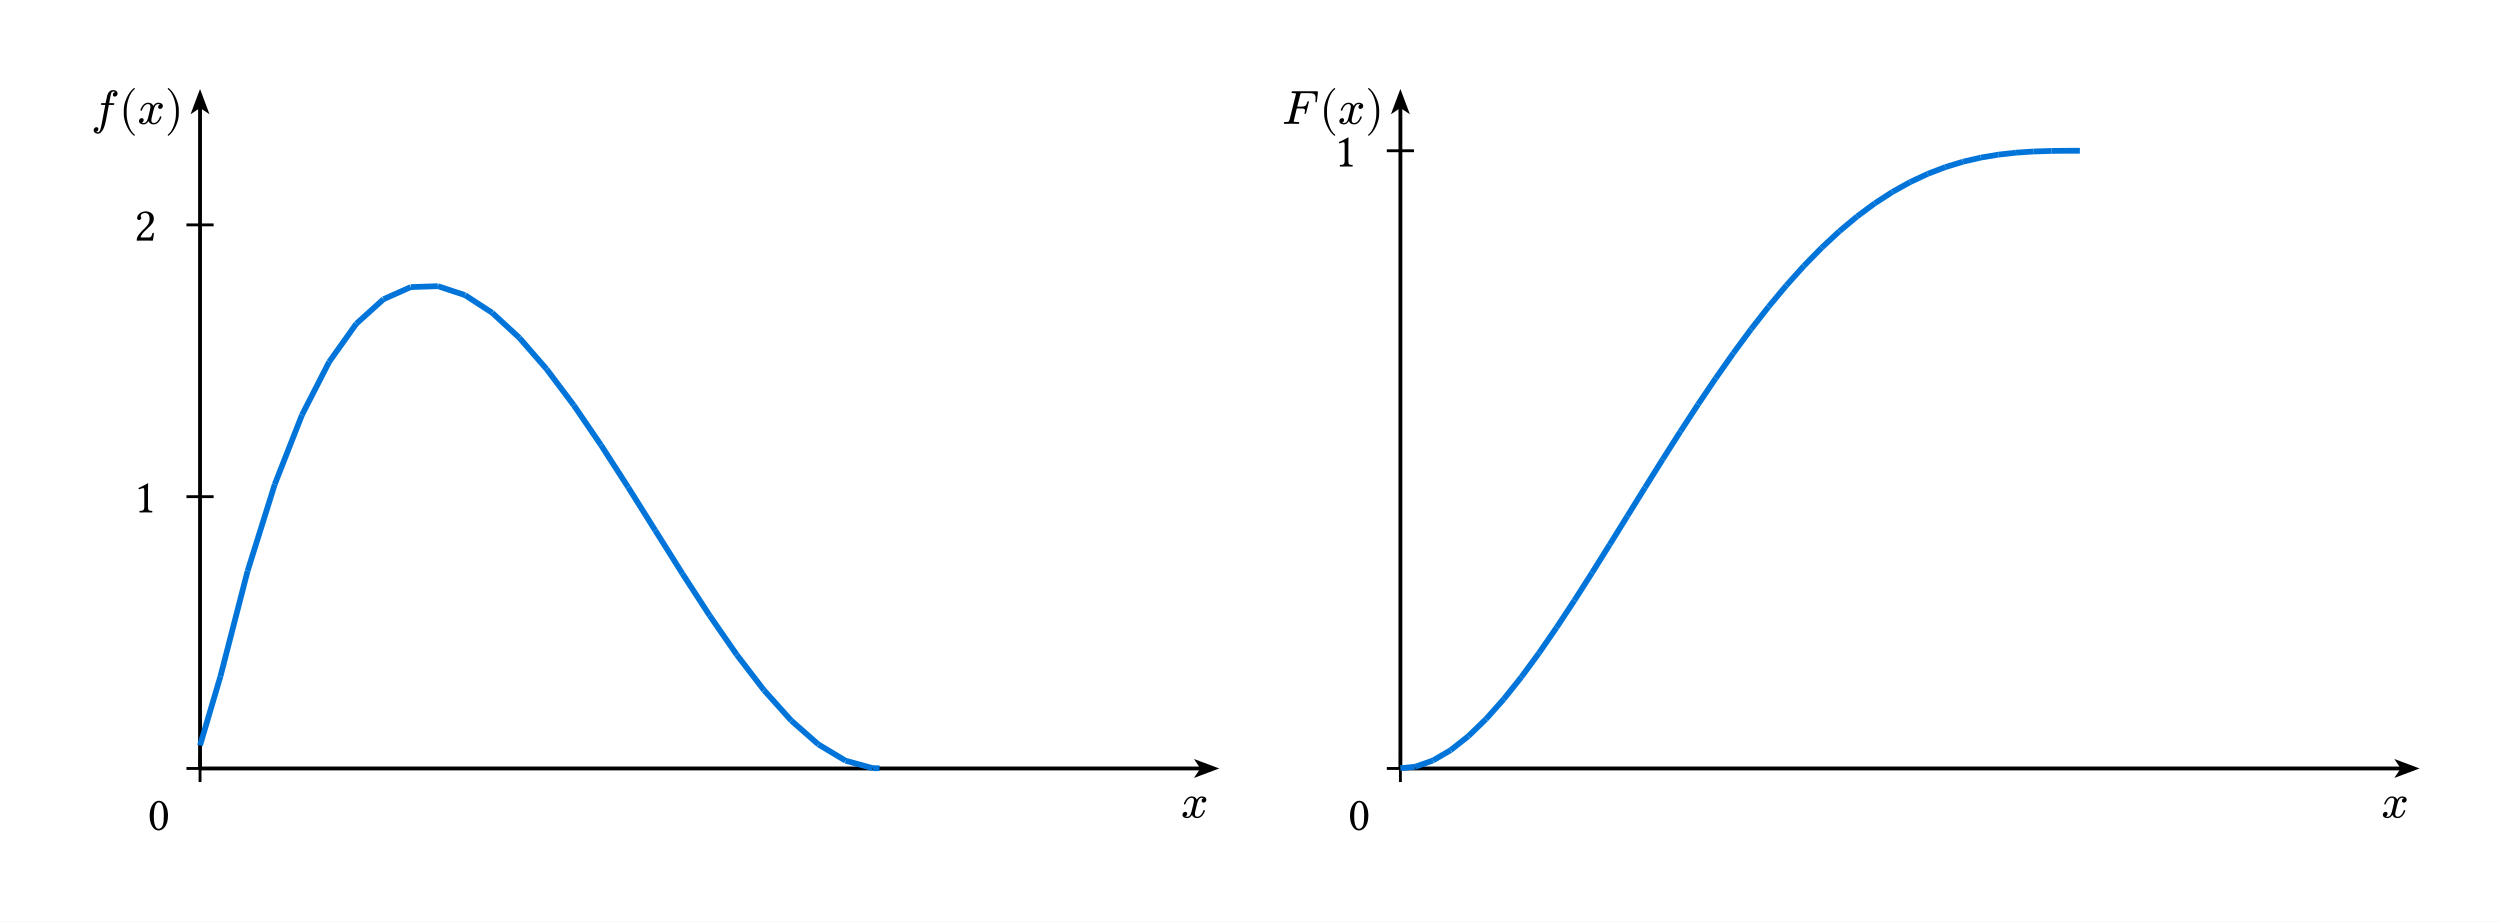
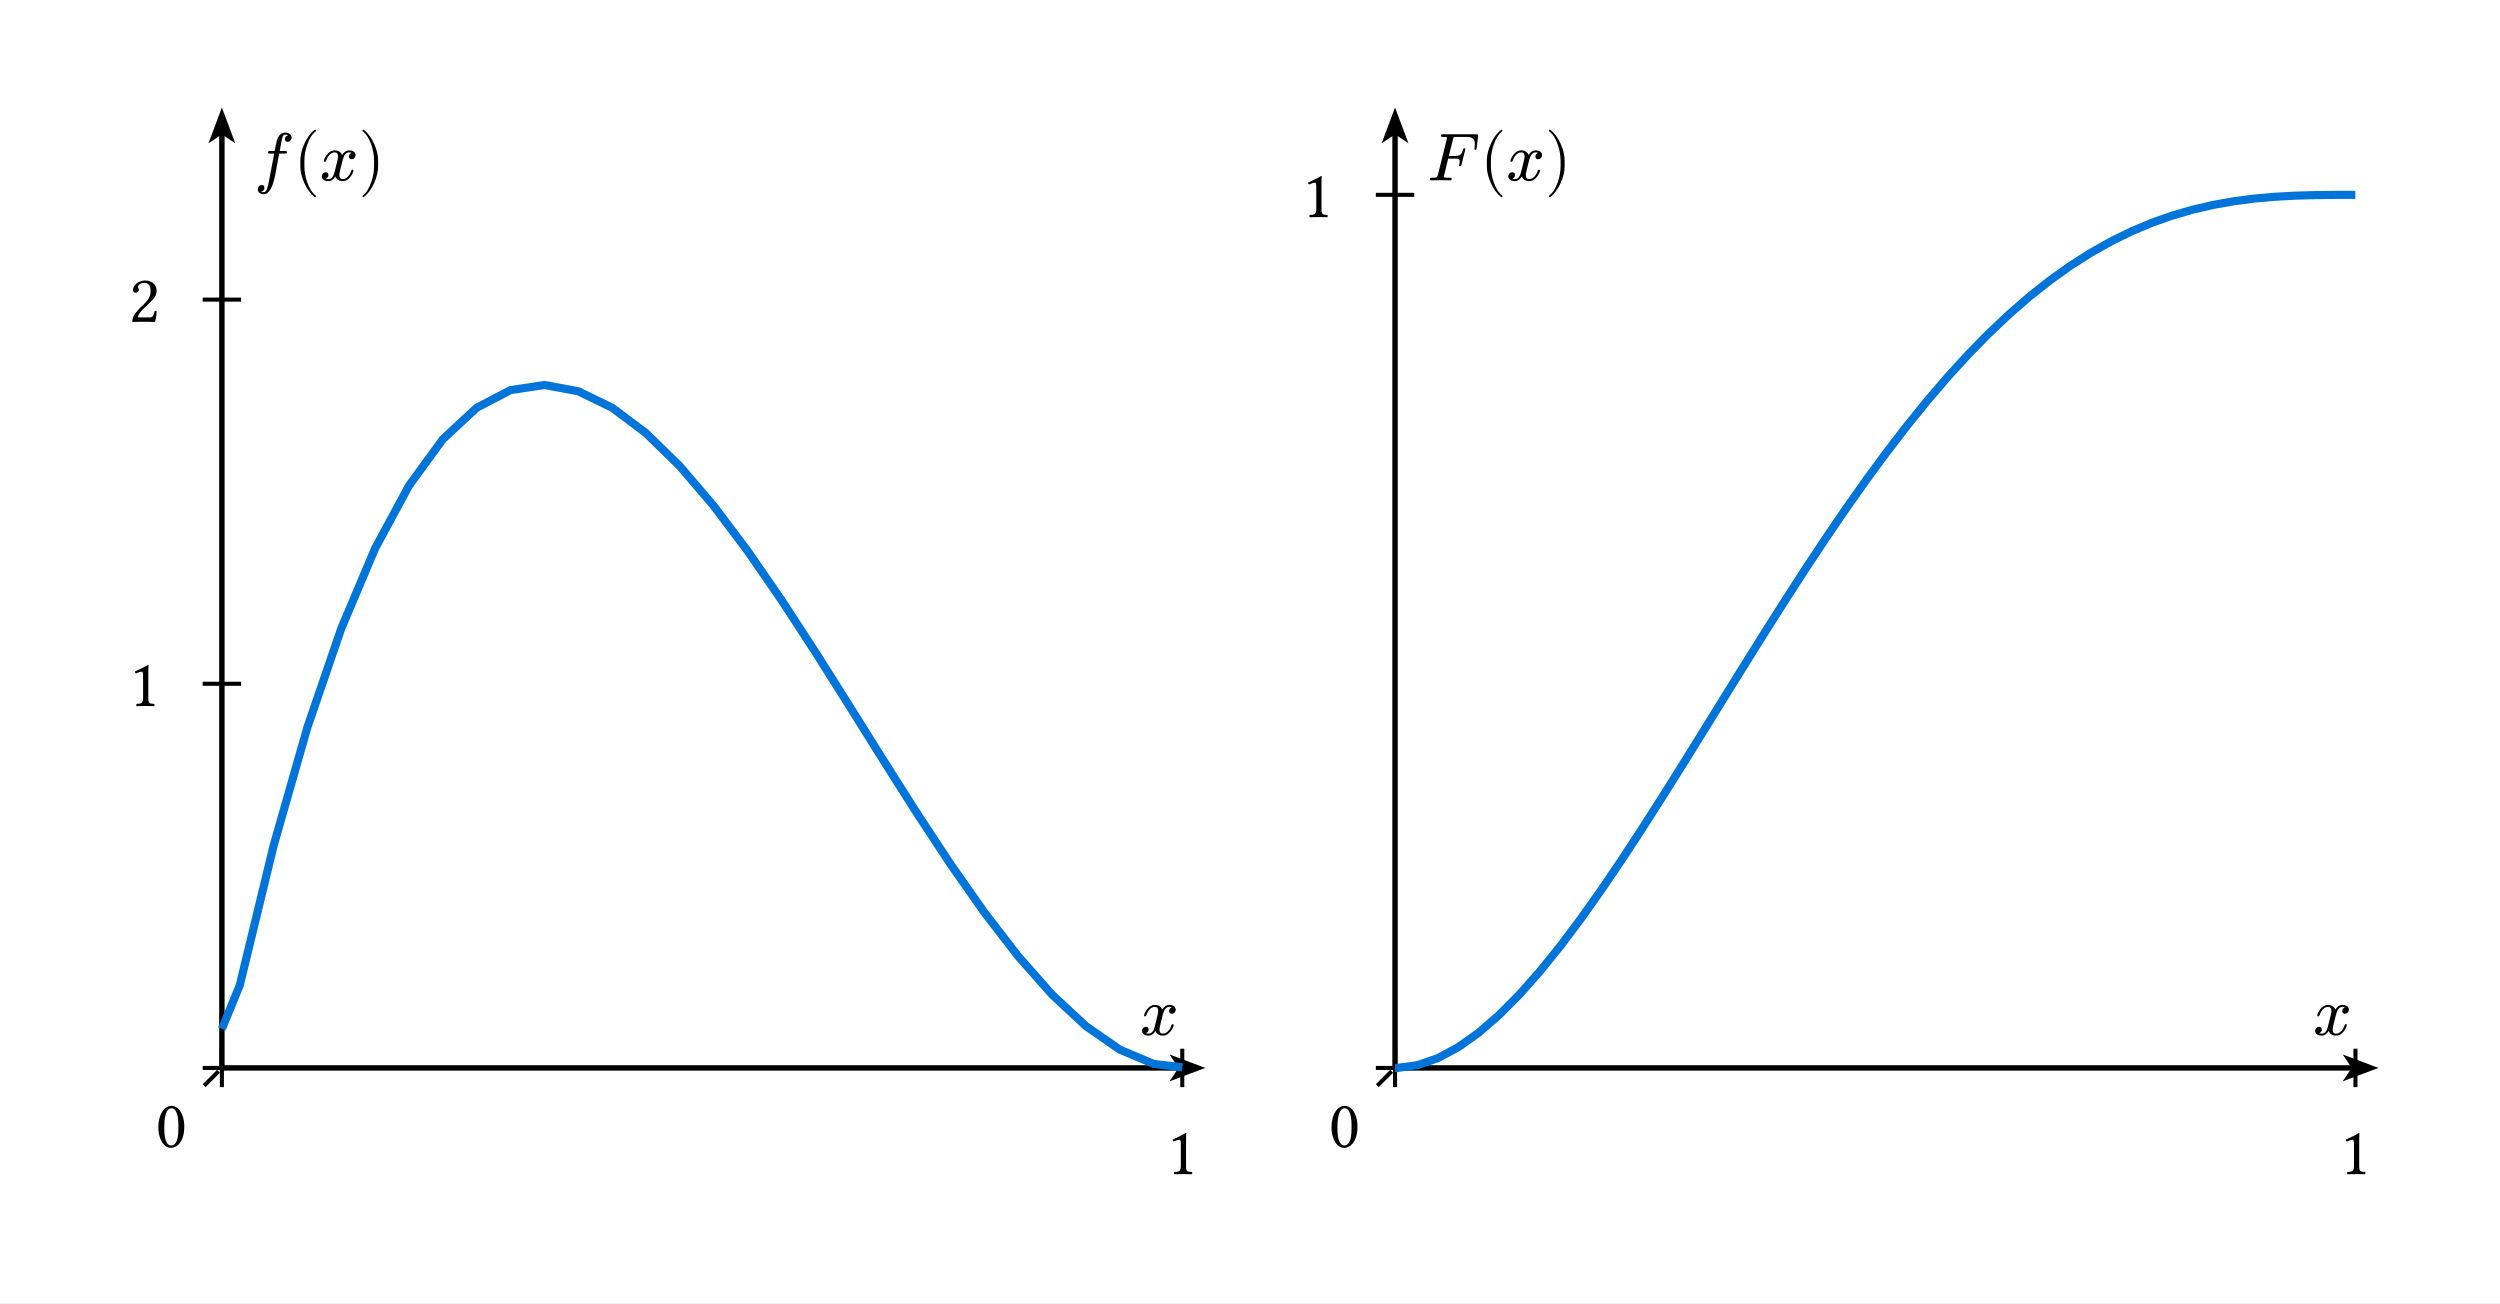
- <svg xmlns="http://www.w3.org/2000/svg" xmlns:xlink="http://www.w3.org/1999/xlink" viewBox="0 0 521.471 192.233" width="521.471pt" height="192.233pt">
-   <path fill="#ffffff" fill-rule="nonzero" d="M 0 0v 192.233h 521.471v -192.233Z " />
+ <svg xmlns="http://www.w3.org/2000/svg" xmlns:xlink="http://www.w3.org/1999/xlink" viewBox="0 0 368.942 192.295" width="368.942pt" height="192.295pt">
+   <path fill="#ffffff" fill-rule="nonzero" d="M 0 0v 192.295h 368.942v -192.295Z " />
  <g transform="translate(17.00787 17.00787)">
-     <path fill="none" stroke="#000000" stroke-width="0.8" stroke-linecap="butt" stroke-linejoin="miter" stroke-miterlimit="4" transform="translate(24.71732 143.2849)" d="M 0 0h 209.121" />
-     <path fill="#000000" fill-rule="nonzero" stroke="#000000" stroke-width="0.8" stroke-linecap="butt" stroke-linejoin="miter" stroke-miterlimit="4" stroke-dashoffset="0" stroke-dasharray="" transform="translate(233.0584 142.1156)" d="M 0 0m 3.118 1.169l -3.118 -1.169l 0.78 1.169l -0.78 1.169l 3.118 -1.169Z " />
-     <path fill="none" stroke="#000000" stroke-width="0.8" stroke-linecap="butt" stroke-linejoin="miter" stroke-miterlimit="4" transform="translate(24.71732 5.030421)" d="M 0 0m 0 138.255v -138.255" />
-     <path fill="#000000" fill-rule="nonzero" stroke="#000000" stroke-width="0.8" stroke-linecap="butt" stroke-linejoin="miter" stroke-miterlimit="4" stroke-dashoffset="0" stroke-dasharray="" transform="translate(23.54803 2.691838)" d="M 0 0m 1.169 0l -1.169 3.118l 1.169 -0.78l 1.169 0.78l -1.169 -3.118Z " />
-     <path fill="none" stroke="#000000" stroke-width="0.6" stroke-linecap="butt" stroke-linejoin="miter" stroke-miterlimit="4" transform="translate(24.71732 140.4503)" d="M 0 0m 0 5.669v -5.669" />
-     <path fill="none" stroke="#000000" stroke-width="0.6" stroke-linecap="butt" stroke-linejoin="miter" stroke-miterlimit="4" transform="translate(21.88268 143.2849)" d="M 0 0h 5.669" />
-     <path fill="none" stroke="#000000" stroke-width="0.6" stroke-linecap="butt" stroke-linejoin="miter" stroke-miterlimit="4" transform="translate(21.88268 86.59201)" d="M 0 0h 5.669" />
-     <path fill="none" transform="translate(8.980709 81.29201)" d="M 0 0h 8.65v 10.6h -8.65v -10.6Z " />
-     <g transform="translate(8.980709 81.29201)">
+     <path fill="none" stroke="#000000" stroke-width="0.8" stroke-linecap="butt" stroke-linejoin="miter" stroke-miterlimit="4" transform="translate(15.73661 140.5931)" d="M 0 0h 141.656" />
+     <path fill="#000000" fill-rule="nonzero" stroke="#000000" stroke-width="0.8" stroke-linecap="butt" stroke-linejoin="miter" stroke-miterlimit="4" stroke-dashoffset="0" stroke-dasharray="" transform="translate(156.6132 139.4238)" d="M 0 0m 3.118 1.169l -3.118 -1.169l 0.78 1.169l -0.78 1.169l 3.118 -1.169Z " />
+     <path fill="none" stroke="#000000" stroke-width="0.8" stroke-linecap="butt" stroke-linejoin="miter" stroke-miterlimit="4" transform="translate(15.73661 2.338583)" d="M 0 0m 0 138.255v -138.255" />
+     <path fill="#000000" fill-rule="nonzero" stroke="#000000" stroke-width="0.8" stroke-linecap="butt" stroke-linejoin="miter" stroke-miterlimit="4" stroke-dashoffset="0" stroke-dasharray="" transform="translate(14.56732)" d="M 0 0m 1.169 0l -1.169 3.118l 1.169 -0.78l 1.169 0.78l -1.169 -3.118Z " />
+     <path fill="none" stroke="#000000" stroke-width="0.6" stroke-linecap="butt" stroke-linejoin="miter" stroke-miterlimit="4" transform="translate(15.73661 137.7584)" d="M 0 0m 0 5.669v -5.669" />
+     <path fill="none" stroke="#000000" stroke-width="0.6" stroke-linecap="butt" stroke-linejoin="miter" stroke-miterlimit="4" transform="translate(157.4689 137.7584)" d="M 0 0m 0 5.669v -5.669" />
+     <path fill="none" transform="translate(153.1439 147.6797)" d="M 0 0h 8.65v 10.6h -8.65v -10.6Z " />
+     <g transform="translate(153.1439 147.6797)">
      <g transform="matrix(1 0 0 -1 2 8.58)">
        <use xlink:href="#g90E80DFA2ED72D656149A2EAA0923C99" x="0" y="0" fill="#000000" fill-rule="nonzero" />
      </g>
    </g>
-     <path fill="none" stroke="#000000" stroke-width="0.6" stroke-linecap="butt" stroke-linejoin="miter" stroke-miterlimit="4" transform="translate(21.88268 29.89909)" d="M 0 0h 5.669" />
-     <path fill="none" transform="translate(8.980709 24.59909)" d="M 0 0h 8.65v 10.6h -8.65v -10.6Z " />
-     <g transform="translate(8.980709 24.59909)">
+     <path fill="none" stroke="#000000" stroke-width="0.6" stroke-linecap="butt" stroke-linejoin="miter" stroke-miterlimit="4" transform="translate(12.90197 140.5931)" d="M 0 0h 5.669" />
+     <path fill="none" stroke="#000000" stroke-width="0.6" stroke-linecap="butt" stroke-linejoin="miter" stroke-miterlimit="4" transform="translate(12.90197 83.90017)" d="M 0 0h 5.669" />
+     <path fill="none" transform="translate(0 78.60017)" d="M 0 0h 8.65v 10.6h -8.65v -10.6Z " />
+     <g transform="translate(-3.1e-8 78.60017)">
+       <g transform="matrix(1 0 0 -1 2 8.58)">
+         <use xlink:href="#g90E80DFA2ED72D656149A2EAA0923C99" x="0" y="0" fill="#000000" fill-rule="nonzero" />
+       </g>
+     </g>
+     <path fill="none" stroke="#000000" stroke-width="0.6" stroke-linecap="butt" stroke-linejoin="miter" stroke-miterlimit="4" transform="translate(12.90197 27.20726)" d="M 0 0h 5.669" />
+     <path fill="none" transform="translate(0 21.90726)" d="M 0 0h 8.65v 10.6h -8.65v -10.6Z " />
+     <g transform="translate(-3.1e-8 21.90726)">
      <g transform="matrix(1 0 0 -1 2 8.58)">
        <use xlink:href="#gD51D1BA75A4578B9DA0C9BBB90D056B7" x="0" y="0" fill="#000000" fill-rule="nonzero" />
      </g>
    </g>
-     <path fill="none" transform="translate(11.81535 147.5369)" d="M 0 0h 8.65v 10.68h -8.65v -10.68Z " />
-     <g transform="translate(11.81535 147.5369)">
+     <path fill="none" stroke="#000000" stroke-width="0.6" stroke-linecap="butt" stroke-linejoin="miter" stroke-miterlimit="4" transform="translate(13.1196 141.0942)" d="M 0 0m 2.116 0l -2.116 2.116" />
+     <path fill="none" transform="translate(3.968504 143.7112)" d="M 0 0h 8.65v 10.68h -8.65v -10.68Z " />
+     <g transform="translate(3.968504 143.7112)">
      <g transform="matrix(1 0 0 -1 2 8.58)">
        <use xlink:href="#g6DFAD7171EBFBAC7EAFD0C61FA59A787" x="0" y="0" fill="#000000" fill-rule="nonzero" />
      </g>
    </g>
-     <path fill="none" transform="translate(227.3534 144.7022)" d="M 0 0h 9.72v 10.94h -9.72v -10.94Z " />
-     <g transform="translate(227.3534 144.7022)">
-       <g transform="matrix(1 0 0 -1 2 8.83)">
-         <use xlink:href="#g8F3B43BF00419FE170D741E9CC615A47" x="0" y="0" fill="#000000" fill-rule="nonzero" />
+     <path fill="none" transform="translate(148.7331 126.3854)" d="M 0 0h 10.72v 11.94h -10.72v -11.94Z " />
+     <g transform="translate(148.7331 126.3854)">
+       <g transform="translate(2 2)">
+         <path fill="#ffffff" fill-rule="nonzero" d="M 0 0v 7.83h 6.72v -7.83Z " />
+         <g transform="matrix(1 0 0 -1 0.5 7.33)">
+           <use xlink:href="#g72386A3139BE6DCCE464156E33BF6BAC" x="0" y="0" fill="#000000" fill-rule="nonzero" />
+         </g>
      </g>
    </g>
-     <path fill="none" d="M 0 0h 23.3v 13.31h -23.3v -13.31Z " />
-     <g transform="translate(-1.1e-7 -1.1e-7)">
-       <g transform="matrix(1 0 0 -1 2 8.83)">
-         <use xlink:href="#g6517459F2F5EC831542E8F502CD2457A" x="0" y="0" fill="#000000" fill-rule="nonzero" />
-       </g>
-       <g transform="matrix(1 0 0 -1 7.8 8.83)">
-         <use xlink:href="#gA5379C297008FE083E855C8E8B850A03" x="0" y="0" fill="#000000" fill-rule="nonzero" />
-       </g>
-       <g transform="matrix(1 0 0 -1 11.69 8.83)">
-         <use xlink:href="#g8F3B43BF00419FE170D741E9CC615A47" x="0" y="0" fill="#000000" fill-rule="nonzero" />
-       </g>
-       <g transform="matrix(1 0 0 -1 17.41 8.83)">
-         <use xlink:href="#g62817012A814A947D74F91B268BA3C0F" x="0" y="0" fill="#000000" fill-rule="nonzero" />
+     <path fill="none" transform="translate(18.00433 0.2781223)" d="M 0 0h 24.3v 14.31h -24.3v -14.31Z " />
+     <g transform="translate(18.00433 0.2781222)">
+       <g transform="translate(2 2)">
+         <g transform="matrix(1 0 0 -1 0.5 7.33)">
+           <use xlink:href="#g69726A5B532D359584B7BE612A255CC8" x="0" y="0" fill="#000000" fill-rule="nonzero" />
+         </g>
+         <g transform="matrix(1 0 0 -1 6.3 7.33)">
+           <use xlink:href="#gC6AC4EF4B3E9B75A18D8B88A9D174F1F" x="0" y="0" fill="#000000" fill-rule="nonzero" />
+         </g>
+         <g transform="matrix(1 0 0 -1 10.19 7.33)">
+           <use xlink:href="#g72386A3139BE6DCCE464156E33BF6BAC" x="0" y="0" fill="#000000" fill-rule="nonzero" />
+         </g>
+         <g transform="matrix(1 0 0 -1 15.91 7.33)">
+           <use xlink:href="#g7E3CEF427144555D9955756F3C667DEE" x="0" y="0" fill="#000000" fill-rule="nonzero" />
+         </g>
      </g>
    </g>
-     <path fill="none" stroke="#0074d9" stroke-width="1.2" stroke-linecap="butt" stroke-linejoin="miter" stroke-miterlimit="4" transform="translate(24.71732 124.0817)" d="M 0 0m 0 14.402l 4.252 -14.402" />
-     <path fill="none" stroke="#0074d9" stroke-width="1.2" stroke-linecap="butt" stroke-linejoin="miter" stroke-miterlimit="4" transform="translate(28.96929 102.0966)" d="M 0 0m 0 21.985l 5.669 -21.985" />
-     <path fill="none" stroke="#0074d9" stroke-width="1.2" stroke-linecap="butt" stroke-linejoin="miter" stroke-miterlimit="4" transform="translate(34.63858 84.0084)" d="M 0 0m 0 18.088l 5.669 -18.088" />
-     <path fill="none" stroke="#0074d9" stroke-width="1.2" stroke-linecap="butt" stroke-linejoin="miter" stroke-miterlimit="4" transform="translate(40.30787 69.55579)" d="M 0 0m 0 14.453l 5.669 -14.453" />
-     <path fill="none" stroke="#0074d9" stroke-width="1.2" stroke-linecap="butt" stroke-linejoin="miter" stroke-miterlimit="4" transform="translate(45.97717 58.47754)" d="M 0 0m 0 11.078l 5.669 -11.078" />
-     <path fill="none" stroke="#0074d9" stroke-width="1.2" stroke-linecap="butt" stroke-linejoin="miter" stroke-miterlimit="4" transform="translate(51.64646 50.51241)" d="M 0 0m 0 7.965l 5.669 -7.965" />
-     <path fill="none" stroke="#0074d9" stroke-width="1.2" stroke-linecap="butt" stroke-linejoin="miter" stroke-miterlimit="4" transform="translate(57.31575 45.39916)" d="M 0 0m 0 5.113l 5.669 -5.113" />
-     <path fill="none" stroke="#0074d9" stroke-width="1.2" stroke-linecap="butt" stroke-linejoin="miter" stroke-miterlimit="4" transform="translate(62.98504 42.87656)" d="M 0 0m 0 2.523l 5.669 -2.523" />
-     <path fill="none" stroke="#0074d9" stroke-width="1.2" stroke-linecap="butt" stroke-linejoin="miter" stroke-miterlimit="4" transform="translate(68.65433 42.68335)" d="M 0 0m 0 0.193l 5.669 -0.193" />
-     <path fill="none" stroke="#0074d9" stroke-width="1.2" stroke-linecap="butt" stroke-linejoin="miter" stroke-miterlimit="4" transform="translate(74.32362 42.68335)" d="M 0 0l 5.669 1.875" />
-     <path fill="none" stroke="#0074d9" stroke-width="1.2" stroke-linecap="butt" stroke-linejoin="miter" stroke-miterlimit="4" transform="translate(79.99291 44.55829)" d="M 0 0l 5.669 3.682" />
-     <path fill="none" stroke="#0074d9" stroke-width="1.2" stroke-linecap="butt" stroke-linejoin="miter" stroke-miterlimit="4" transform="translate(85.6622 48.24016)" d="M 0 0l 5.669 5.228" />
-     <path fill="none" stroke="#0074d9" stroke-width="1.2" stroke-linecap="butt" stroke-linejoin="miter" stroke-miterlimit="4" transform="translate(91.3315 53.4677)" d="M 0 0l 5.669 6.512" />
-     <path fill="none" stroke="#0074d9" stroke-width="1.2" stroke-linecap="butt" stroke-linejoin="miter" stroke-miterlimit="4" transform="translate(97.00079 59.97967)" d="M 0 0l 5.669 7.535" />
-     <path fill="none" stroke="#0074d9" stroke-width="1.2" stroke-linecap="butt" stroke-linejoin="miter" stroke-miterlimit="4" transform="translate(102.6701 67.51484)" d="M 0 0l 5.669 8.297" />
-     <path fill="none" stroke="#0074d9" stroke-width="1.2" stroke-linecap="butt" stroke-linejoin="miter" stroke-miterlimit="4" transform="translate(108.3394 75.81196)" d="M 0 0l 5.669 8.798" />
-     <path fill="none" stroke="#0074d9" stroke-width="1.2" stroke-linecap="butt" stroke-linejoin="miter" stroke-miterlimit="4" transform="translate(114.0087 84.6098)" d="M 0 0l 5.669 9.037" />
-     <path fill="none" stroke="#0074d9" stroke-width="1.2" stroke-linecap="butt" stroke-linejoin="miter" stroke-miterlimit="4" transform="translate(119.678 93.6471)" d="M 0 0l 5.669 9.016" />
-     <path fill="none" stroke="#0074d9" stroke-width="1.2" stroke-linecap="butt" stroke-linejoin="miter" stroke-miterlimit="4" transform="translate(125.3472 102.6626)" d="M 0 0l 5.669 8.733" />
-     <path fill="none" stroke="#0074d9" stroke-width="1.2" stroke-linecap="butt" stroke-linejoin="miter" stroke-miterlimit="4" transform="translate(131.0165 111.3952)" d="M 0 0l 5.669 8.188" />
-     <path fill="none" stroke="#0074d9" stroke-width="1.2" stroke-linecap="butt" stroke-linejoin="miter" stroke-miterlimit="4" transform="translate(136.6858 119.5834)" d="M 0 0l 5.669 7.383" />
-     <path fill="none" stroke="#0074d9" stroke-width="1.2" stroke-linecap="butt" stroke-linejoin="miter" stroke-miterlimit="4" transform="translate(142.3551 126.9662)" d="M 0 0l 5.669 6.316" />
-     <path fill="none" stroke="#0074d9" stroke-width="1.2" stroke-linecap="butt" stroke-linejoin="miter" stroke-miterlimit="4" transform="translate(148.0244 133.2823)" d="M 0 0l 5.669 4.988" />
-     <path fill="none" stroke="#0074d9" stroke-width="1.2" stroke-linecap="butt" stroke-linejoin="miter" stroke-miterlimit="4" transform="translate(153.6937 138.2703)" d="M 0 0l 5.669 3.399" />
-     <path fill="none" stroke="#0074d9" stroke-width="1.2" stroke-linecap="butt" stroke-linejoin="miter" stroke-miterlimit="4" transform="translate(159.363 141.6692)" d="M 0 0l 5.669 1.548" />
-     <path fill="none" stroke="#0074d9" stroke-width="1.2" stroke-linecap="butt" stroke-linejoin="miter" stroke-miterlimit="4" transform="translate(165.0323 143.2176)" d="M 0 0l 1.417 0.017" />
+     <path fill="none" stroke="#0074d9" stroke-width="1.2" stroke-linecap="butt" stroke-linejoin="miter" stroke-miterlimit="4" transform="translate(15.73661 39.80981)" d="M 0 0m 0 95.03l 2.642 -6.46l 4.995 -20.599l 4.995 -17.493l 4.995 -14.565l 4.995 -11.816l 4.995 -9.246l 4.995 -6.854l 4.995 -4.641l 4.995 -2.606l 4.995 -0.751l 4.995 0.927l 4.995 2.425l 4.995 3.745l 4.995 4.886l 4.995 5.849l 4.995 6.633l 4.995 7.239l 4.995 7.665l 4.995 7.913l 4.995 7.983l 4.995 7.874l 4.995 7.586l 4.995 7.12l 4.995 6.474l 4.995 5.651l 4.995 4.648l 4.995 3.467l 4.995 2.108l 4.235 0.5" />
  </g>
-   <g transform="translate(265.4198 17.00787)">
-     <path fill="none" stroke="#000000" stroke-width="0.8" stroke-linecap="butt" stroke-linejoin="miter" stroke-miterlimit="4" transform="translate(26.68732 143.2849)" d="M 0 0h 209.121" />
-     <path fill="#000000" fill-rule="nonzero" stroke="#000000" stroke-width="0.8" stroke-linecap="butt" stroke-linejoin="miter" stroke-miterlimit="4" stroke-dashoffset="0" stroke-dasharray="" transform="translate(235.0284 142.1156)" d="M 0 0m 3.118 1.169l -3.118 -1.169l 0.78 1.169l -0.78 1.169l 3.118 -1.169Z " />
-     <path fill="none" stroke="#000000" stroke-width="0.8" stroke-linecap="butt" stroke-linejoin="miter" stroke-miterlimit="4" transform="translate(26.68732 5.030421)" d="M 0 0m 0 138.255v -138.255" />
-     <path fill="#000000" fill-rule="nonzero" stroke="#000000" stroke-width="0.8" stroke-linecap="butt" stroke-linejoin="miter" stroke-miterlimit="4" stroke-dashoffset="0" stroke-dasharray="" transform="translate(25.51803 2.691838)" d="M 0 0m 1.169 0l -1.169 3.118l 1.169 -0.78l 1.169 0.78l -1.169 -3.118Z " />
-     <path fill="none" stroke="#000000" stroke-width="0.6" stroke-linecap="butt" stroke-linejoin="miter" stroke-miterlimit="4" transform="translate(26.68732 140.4503)" d="M 0 0m 0 5.669v -5.669" />
-     <path fill="none" stroke="#000000" stroke-width="0.6" stroke-linecap="butt" stroke-linejoin="miter" stroke-miterlimit="4" transform="translate(23.85268 143.2849)" d="M 0 0h 5.669" />
-     <path fill="none" stroke="#000000" stroke-width="0.6" stroke-linecap="butt" stroke-linejoin="miter" stroke-miterlimit="4" transform="translate(23.85268 14.43739)" d="M 0 0h 5.669" />
-     <path fill="none" transform="translate(10.95071 9.137391)" d="M 0 0h 8.65v 10.6h -8.65v -10.6Z " />
-     <g transform="translate(10.95071 9.137391)">
+   <g transform="translate(190.1404 17.00787)">
+     <path fill="none" stroke="#000000" stroke-width="0.8" stroke-linecap="butt" stroke-linejoin="miter" stroke-miterlimit="4" transform="translate(15.73661 140.5931)" d="M 0 0h 141.656" />
+     <path fill="#000000" fill-rule="nonzero" stroke="#000000" stroke-width="0.8" stroke-linecap="butt" stroke-linejoin="miter" stroke-miterlimit="4" stroke-dashoffset="0" stroke-dasharray="" transform="translate(156.6132 139.4238)" d="M 0 0m 3.118 1.169l -3.118 -1.169l 0.78 1.169l -0.78 1.169l 3.118 -1.169Z " />
+     <path fill="none" stroke="#000000" stroke-width="0.8" stroke-linecap="butt" stroke-linejoin="miter" stroke-miterlimit="4" transform="translate(15.73661 2.338583)" d="M 0 0m 0 138.255v -138.255" />
+     <path fill="#000000" fill-rule="nonzero" stroke="#000000" stroke-width="0.8" stroke-linecap="butt" stroke-linejoin="miter" stroke-miterlimit="4" stroke-dashoffset="0" stroke-dasharray="" transform="translate(14.56732)" d="M 0 0m 1.169 0l -1.169 3.118l 1.169 -0.78l 1.169 0.78l -1.169 -3.118Z " />
+     <path fill="none" stroke="#000000" stroke-width="0.6" stroke-linecap="butt" stroke-linejoin="miter" stroke-miterlimit="4" transform="translate(15.73661 137.7584)" d="M 0 0m 0 5.669v -5.669" />
+     <path fill="none" stroke="#000000" stroke-width="0.6" stroke-linecap="butt" stroke-linejoin="miter" stroke-miterlimit="4" transform="translate(157.4689 137.7584)" d="M 0 0m 0 5.669v -5.669" />
+     <path fill="none" transform="translate(153.1439 147.6797)" d="M 0 0h 8.65v 10.6h -8.65v -10.6Z " />
+     <g transform="translate(153.1439 147.6797)">
      <g transform="matrix(1 0 0 -1 2 8.58)">
        <use xlink:href="#g90E80DFA2ED72D656149A2EAA0923C99" x="0" y="0" fill="#000000" fill-rule="nonzero" />
      </g>
    </g>
-     <path fill="none" transform="translate(13.78535 147.5369)" d="M 0 0h 8.65v 10.68h -8.65v -10.68Z " />
-     <g transform="translate(13.78535 147.5369)">
+     <path fill="none" stroke="#000000" stroke-width="0.6" stroke-linecap="butt" stroke-linejoin="miter" stroke-miterlimit="4" transform="translate(12.90197 140.5931)" d="M 0 0h 5.669" />
+     <path fill="none" stroke="#000000" stroke-width="0.6" stroke-linecap="butt" stroke-linejoin="miter" stroke-miterlimit="4" transform="translate(12.90197 11.74555)" d="M 0 0h 5.669" />
+     <path fill="none" transform="translate(0 6.445553)" d="M 0 0h 8.65v 10.6h -8.65v -10.6Z " />
+     <g transform="translate(-3.1e-8 6.445552)">
+       <g transform="matrix(1 0 0 -1 2 8.58)">
+         <use xlink:href="#g90E80DFA2ED72D656149A2EAA0923C99" x="0" y="0" fill="#000000" fill-rule="nonzero" />
+       </g>
+     </g>
+     <path fill="none" stroke="#000000" stroke-width="0.6" stroke-linecap="butt" stroke-linejoin="miter" stroke-miterlimit="4" transform="translate(13.1196 141.0942)" d="M 0 0m 2.116 0l -2.116 2.116" />
+     <path fill="none" transform="translate(3.968504 143.7112)" d="M 0 0h 8.65v 10.68h -8.65v -10.68Z " />
+     <g transform="translate(3.968504 143.7112)">
      <g transform="matrix(1 0 0 -1 2 8.58)">
        <use xlink:href="#g6DFAD7171EBFBAC7EAFD0C61FA59A787" x="0" y="0" fill="#000000" fill-rule="nonzero" />
      </g>
    </g>
-     <path fill="none" transform="translate(229.3234 144.7022)" d="M 0 0h 9.72v 10.94h -9.72v -10.94Z " />
-     <g transform="translate(229.3234 144.7022)">
-       <g transform="matrix(1 0 0 -1 2 8.83)">
-         <use xlink:href="#g8F3B43BF00419FE170D741E9CC615A47" x="0" y="0" fill="#000000" fill-rule="nonzero" />
+     <path fill="none" transform="translate(148.7331 126.3854)" d="M 0 0h 10.72v 11.94h -10.72v -11.94Z " />
+     <g transform="translate(148.7331 126.3854)">
+       <g transform="translate(2 2)">
+         <path fill="#ffffff" fill-rule="nonzero" d="M 0 0v 7.83h 6.72v -7.83Z " />
+         <g transform="matrix(1 0 0 -1 0.5 7.33)">
+           <use xlink:href="#g72386A3139BE6DCCE464156E33BF6BAC" x="0" y="0" fill="#000000" fill-rule="nonzero" />
+         </g>
      </g>
    </g>
-     <path fill="none" d="M 0 0h 25.27v 13.31h -25.27v -13.31Z " />
-     <g transform="translate(-7.9e-8 -1.1e-7)">
-       <g transform="matrix(1 0 0 -1 2 8.83)">
-         <use xlink:href="#g3CFE6150D025C9FE5B65497FBD971DC1" x="0" y="0" fill="#000000" fill-rule="nonzero" />
-       </g>
-       <g transform="matrix(1 0 0 -1 9.77 8.83)">
-         <use xlink:href="#gA5379C297008FE083E855C8E8B850A03" x="0" y="0" fill="#000000" fill-rule="nonzero" />
-       </g>
-       <g transform="matrix(1 0 0 -1 13.66 8.83)">
-         <use xlink:href="#g8F3B43BF00419FE170D741E9CC615A47" x="0" y="0" fill="#000000" fill-rule="nonzero" />
-       </g>
-       <g transform="matrix(1 0 0 -1 19.38 8.83)">
-         <use xlink:href="#g62817012A814A947D74F91B268BA3C0F" x="0" y="0" fill="#000000" fill-rule="nonzero" />
+     <path fill="none" transform="translate(18.00433 0.2781223)" d="M 0 0h 26.27v 14.31h -26.27v -14.31Z " />
+     <g transform="translate(18.00433 0.2781222)">
+       <g transform="translate(2 2)">
+         <g transform="matrix(1 0 0 -1 0.5 7.33)">
+           <use xlink:href="#g4A04A89222FE1458FDC97F586BC23037" x="0" y="0" fill="#000000" fill-rule="nonzero" />
+         </g>
+         <g transform="matrix(1 0 0 -1 8.27 7.33)">
+           <use xlink:href="#gC6AC4EF4B3E9B75A18D8B88A9D174F1F" x="0" y="0" fill="#000000" fill-rule="nonzero" />
+         </g>
+         <g transform="matrix(1 0 0 -1 12.16 7.33)">
+           <use xlink:href="#g72386A3139BE6DCCE464156E33BF6BAC" x="0" y="0" fill="#000000" fill-rule="nonzero" />
+         </g>
+         <g transform="matrix(1 0 0 -1 17.88 7.33)">
+           <use xlink:href="#g7E3CEF427144555D9955756F3C667DEE" x="0" y="0" fill="#000000" fill-rule="nonzero" />
+         </g>
      </g>
    </g>
-     <path fill="none" stroke="#0074d9" stroke-width="1.2" stroke-linecap="butt" stroke-linejoin="miter" stroke-miterlimit="4" transform="translate(26.68732 142.9216)" d="M 0 0m 0 0.307l 3.118 -0.307" />
-     <path fill="none" stroke="#0074d9" stroke-width="1.2" stroke-linecap="butt" stroke-linejoin="miter" stroke-miterlimit="4" transform="translate(29.80543 141.6157)" d="M 0 0m 0 1.306l 3.685 -1.306" />
-     <path fill="none" stroke="#0074d9" stroke-width="1.2" stroke-linecap="butt" stroke-linejoin="miter" stroke-miterlimit="4" transform="translate(33.49047 139.4576)" d="M 0 0m 0 2.158l 3.685 -2.158" />
-     <path fill="none" stroke="#0074d9" stroke-width="1.2" stroke-linecap="butt" stroke-linejoin="miter" stroke-miterlimit="4" transform="translate(37.17551 136.5462)" d="M 0 0m 0 2.911l 3.685 -2.911" />
-     <path fill="none" stroke="#0074d9" stroke-width="1.2" stroke-linecap="butt" stroke-linejoin="miter" stroke-miterlimit="4" transform="translate(40.86055 132.9759)" d="M 0 0m 0 3.57l 3.685 -3.57" />
-     <path fill="none" stroke="#0074d9" stroke-width="1.2" stroke-linecap="butt" stroke-linejoin="miter" stroke-miterlimit="4" transform="translate(44.54559 128.8371)" d="M 0 0m 0 4.139l 3.685 -4.139" />
-     <path fill="none" stroke="#0074d9" stroke-width="1.2" stroke-linecap="butt" stroke-linejoin="miter" stroke-miterlimit="4" transform="translate(48.23063 124.2158)" d="M 0 0m 0 4.621l 3.685 -4.621" />
-     <path fill="none" stroke="#0074d9" stroke-width="1.2" stroke-linecap="butt" stroke-linejoin="miter" stroke-miterlimit="4" transform="translate(51.91567 119.1937)" d="M 0 0m 0 5.022l 3.685 -5.022" />
-     <path fill="none" stroke="#0074d9" stroke-width="1.2" stroke-linecap="butt" stroke-linejoin="miter" stroke-miterlimit="4" transform="translate(55.60071 113.8485)" d="M 0 0m 0 5.345l 3.685 -5.345" />
-     <path fill="none" stroke="#0074d9" stroke-width="1.2" stroke-linecap="butt" stroke-linejoin="miter" stroke-miterlimit="4" transform="translate(59.28575 108.2534)" d="M 0 0m 0 5.595l 3.685 -5.595" />
-     <path fill="none" stroke="#0074d9" stroke-width="1.2" stroke-linecap="butt" stroke-linejoin="miter" stroke-miterlimit="4" transform="translate(62.97079 102.4776)" d="M 0 0m 0 5.776l 3.685 -5.776" />
-     <path fill="none" stroke="#0074d9" stroke-width="1.2" stroke-linecap="butt" stroke-linejoin="miter" stroke-miterlimit="4" transform="translate(66.65583 96.58586)" d="M 0 0m 0 5.892l 3.685 -5.892" />
-     <path fill="none" stroke="#0074d9" stroke-width="1.2" stroke-linecap="butt" stroke-linejoin="miter" stroke-miterlimit="4" transform="translate(70.34087 90.63877)" d="M 0 0m 0 5.947l 3.685 -5.947" />
-     <path fill="none" stroke="#0074d9" stroke-width="1.2" stroke-linecap="butt" stroke-linejoin="miter" stroke-miterlimit="4" transform="translate(74.02591 84.69273)" d="M 0 0m 0 5.946l 3.685 -5.946" />
-     <path fill="none" stroke="#0074d9" stroke-width="1.2" stroke-linecap="butt" stroke-linejoin="miter" stroke-miterlimit="4" transform="translate(77.71094 78.79985)" d="M 0 0m 0 5.893l 3.685 -5.893" />
-     <path fill="none" stroke="#0074d9" stroke-width="1.2" stroke-linecap="butt" stroke-linejoin="miter" stroke-miterlimit="4" transform="translate(81.39598 73.00802)" d="M 0 0m 0 5.792l 3.685 -5.792" />
-     <path fill="none" stroke="#0074d9" stroke-width="1.2" stroke-linecap="butt" stroke-linejoin="miter" stroke-miterlimit="4" transform="translate(85.08102 67.36087)" d="M 0 0m 0 5.647l 3.685 -5.647" />
-     <path fill="none" stroke="#0074d9" stroke-width="1.2" stroke-linecap="butt" stroke-linejoin="miter" stroke-miterlimit="4" transform="translate(88.76606 61.89782)" d="M 0 0m 0 5.463l 3.685 -5.463" />
-     <path fill="none" stroke="#0074d9" stroke-width="1.2" stroke-linecap="butt" stroke-linejoin="miter" stroke-miterlimit="4" transform="translate(92.4511 56.65402)" d="M 0 0m 0 5.244l 3.685 -5.244" />
-     <path fill="none" stroke="#0074d9" stroke-width="1.2" stroke-linecap="butt" stroke-linejoin="miter" stroke-miterlimit="4" transform="translate(96.13614 51.66041)" d="M 0 0m 0 4.994l 3.685 -4.994" />
-     <path fill="none" stroke="#0074d9" stroke-width="1.2" stroke-linecap="butt" stroke-linejoin="miter" stroke-miterlimit="4" transform="translate(99.82118 46.94367)" d="M 0 0m 0 4.717l 3.685 -4.717" />
-     <path fill="none" stroke="#0074d9" stroke-width="1.2" stroke-linecap="butt" stroke-linejoin="miter" stroke-miterlimit="4" transform="translate(103.5062 42.52625)" d="M 0 0m 0 4.417l 3.685 -4.417" />
-     <path fill="none" stroke="#0074d9" stroke-width="1.2" stroke-linecap="butt" stroke-linejoin="miter" stroke-miterlimit="4" transform="translate(107.1913 38.42635)" d="M 0 0m 0 4.1l 3.685 -4.1" />
-     <path fill="none" stroke="#0074d9" stroke-width="1.2" stroke-linecap="butt" stroke-linejoin="miter" stroke-miterlimit="4" transform="translate(110.8763 34.65794)" d="M 0 0m 0 3.768l 3.685 -3.768" />
-     <path fill="none" stroke="#0074d9" stroke-width="1.2" stroke-linecap="butt" stroke-linejoin="miter" stroke-miterlimit="4" transform="translate(114.5613 31.23075)" d="M 0 0m 0 3.427l 3.685 -3.427" />
-     <path fill="none" stroke="#0074d9" stroke-width="1.2" stroke-linecap="butt" stroke-linejoin="miter" stroke-miterlimit="4" transform="translate(118.2464 28.15028)" d="M 0 0m 0 3.08l 3.685 -3.08" />
-     <path fill="none" stroke="#0074d9" stroke-width="1.2" stroke-linecap="butt" stroke-linejoin="miter" stroke-miterlimit="4" transform="translate(121.9314 25.41777)" d="M 0 0m 0 2.733l 3.685 -2.733" />
-     <path fill="none" stroke="#0074d9" stroke-width="1.2" stroke-linecap="butt" stroke-linejoin="miter" stroke-miterlimit="4" transform="translate(125.6165 23.03023)" d="M 0 0m 0 2.388l 3.685 -2.388" />
-     <path fill="none" stroke="#0074d9" stroke-width="1.2" stroke-linecap="butt" stroke-linejoin="miter" stroke-miterlimit="4" transform="translate(129.3015 20.98043)" d="M 0 0m 0 2.05l 3.685 -2.05" />
-     <path fill="none" stroke="#0074d9" stroke-width="1.2" stroke-linecap="butt" stroke-linejoin="miter" stroke-miterlimit="4" transform="translate(132.9865 19.25691)" d="M 0 0m 0 1.724l 3.685 -1.724" />
-     <path fill="none" stroke="#0074d9" stroke-width="1.2" stroke-linecap="butt" stroke-linejoin="miter" stroke-miterlimit="4" transform="translate(136.6716 17.84395)" d="M 0 0m 0 1.413l 3.685 -1.413" />
-     <path fill="none" stroke="#0074d9" stroke-width="1.2" stroke-linecap="butt" stroke-linejoin="miter" stroke-miterlimit="4" transform="translate(140.3566 16.72162)" d="M 0 0m 0 1.122l 3.685 -1.122" />
-     <path fill="none" stroke="#0074d9" stroke-width="1.2" stroke-linecap="butt" stroke-linejoin="miter" stroke-miterlimit="4" transform="translate(144.0417 15.86572)" d="M 0 0m 0 0.856l 3.685 -0.856" />
-     <path fill="none" stroke="#0074d9" stroke-width="1.2" stroke-linecap="butt" stroke-linejoin="miter" stroke-miterlimit="4" transform="translate(147.7267 15.24783)" d="M 0 0m 0 0.618l 3.685 -0.618" />
-     <path fill="none" stroke="#0074d9" stroke-width="1.2" stroke-linecap="butt" stroke-linejoin="miter" stroke-miterlimit="4" transform="translate(151.4117 14.83529)" d="M 0 0m 0 0.413l 3.685 -0.413" />
-     <path fill="none" stroke="#0074d9" stroke-width="1.2" stroke-linecap="butt" stroke-linejoin="miter" stroke-miterlimit="4" transform="translate(155.0968 14.59118)" d="M 0 0m 0 0.244l 3.685 -0.244" />
-     <path fill="none" stroke="#0074d9" stroke-width="1.2" stroke-linecap="butt" stroke-linejoin="miter" stroke-miterlimit="4" transform="translate(158.7818 14.47437)" d="M 0 0m 0 0.117l 3.685 -0.117" />
-     <path fill="none" stroke="#0074d9" stroke-width="1.2" stroke-linecap="butt" stroke-linejoin="miter" stroke-miterlimit="4" transform="translate(162.4669 14.43948)" d="M 0 0m 0 0.035l 3.685 -0.035" />
-     <path fill="none" stroke="#0074d9" stroke-width="1.2" stroke-linecap="butt" stroke-linejoin="miter" stroke-miterlimit="4" transform="translate(166.1519 14.43819)" d="M 0 0m 0 0.001l 2.268 -0.001" />
+     <path fill="none" stroke="#0074d9" stroke-width="1.2" stroke-linecap="butt" stroke-linejoin="miter" stroke-miterlimit="4" transform="translate(15.73661 11.74566)" d="M 0 0m 0 128.844l 0.317 -0l 3.01 -0.409l 3.01 -1.042l 3.01 -1.62l 3.01 -2.142l 3.01 -2.613l 3.01 -3.032l 3.01 -3.403l 3.01 -3.728l 3.01 -4.007l 3.01 -4.243l 3.01 -4.439l 3.01 -4.595l 3.01 -4.713l 3.01 -4.796l 3.01 -4.846l 3.01 -4.864l 3.01 -4.852l 3.01 -4.812l 3.01 -4.746l 3.01 -4.656l 3.01 -4.544l 3.01 -4.412l 3.01 -4.261l 3.01 -4.093l 3.01 -3.911l 3.01 -3.716l 3.01 -3.51l 3.01 -3.295l 3.01 -3.072l 3.01 -2.845l 3.01 -2.614l 3.01 -2.382l 3.01 -2.15l 3.01 -1.921l 3.01 -1.695l 3.01 -1.476l 3.01 -1.264l 3.01 -1.063l 3.01 -0.873l 3.01 -0.697l 3.01 -0.537l 3.01 -0.393l 3.01 -0.269l 3.01 -0.167l 3.01 -0.087l 3.01 -0.032l 2.937 -0.004" />
  </g>
  <defs>
    <symbol id="g90E80DFA2ED72D656149A2EAA0923C99" overflow="visible">
      <path d="M 0 0m 2.88 1.22v 3.47c 0 0.6 0.01 1.21 0.03 1.34c 0 0.05 -0.02 0.05 -0.06 0.05c -0.55 -0.34 -1.08 -0.59 -1.96 -1c 0.02 -0.11 0.06 -0.21 0.15 -0.27c 0.46 0.19 0.68 0.25 0.87 0.25c 0.17 0 0.2 -0.24 0.2 -0.58v -3.26c 0 -0.83 -0.27 -0.88 -0.97 -0.91c -0.06 -0.06 -0.06 -0.27 0 -0.33c 0.49 0.01 0.85 0.02 1.39 0.02c 0.48 0 0.72 -0.01 1.22 -0.02c 0.06 0.06 0.06 0.27 0 0.33c -0.7 0.03 -0.87 0.08 -0.87 0.91Z " />
    </symbol>
    <symbol id="gD51D1BA75A4578B9DA0C9BBB90D056B7" overflow="visible">
      <path d="M 0 0m 0.61 4.68c 0 -0.21 0.19 -0.39 0.4 -0.39c 0.17 0 0.47 0.18 0.47 0.4c 0 0.08 -0.02 0.14 -0.04 0.21c -0.02 0.07 -0.08 0.16 -0.08 0.24c 0 0.25 0.26 0.61 0.99 0.61c 0.36 0 0.87 -0.25 0.87 -1.21c 0 -0.64 -0.23 -1.16 -0.82 -1.76l -0.74 -0.73c -0.98 -1 -1.14 -1.48 -1.14 -2.07c 0 0 0.51 0.02 0.83 0.02h 1.75c 0.32 0 0.78 -0.02 0.78 -0.02c 0.13 0.53 0.23 1.28 0.24 1.58c -0.06 0.05 -0.19 0.07 -0.29 0.05c -0.17 -0.71 -0.34 -0.96 -0.7 -0.96h -1.78c 0 0.48 0.69 1.16 0.74 1.21l 1.01 0.97c 0.57 0.55 1 0.99 1 1.75c 0 1.08 -0.88 1.52 -1.69 1.52c -1.11 0 -1.8 -0.82 -1.8 -1.42Z " />
    </symbol>
    <symbol id="g6DFAD7171EBFBAC7EAFD0C61FA59A787" overflow="visible">
      <path d="M 0 0m 2.28 -0.1c 0.77 0 1.94 0.78 1.94 3.13c 0 0.99 -0.24 1.84 -0.68 2.42c -0.26 0.35 -0.68 0.65 -1.22 0.65c -0.99 0 -1.93 -1.18 -1.93 -3.16c 0 -1.07 0.33 -2.07 0.88 -2.62c 0.28 -0.28 0.62 -0.42 1.01 -0.42Z m 0.04 5.85c 0.17 0 0.33 -0.06 0.45 -0.17c 0.31 -0.26 0.58 -1.02 0.58 -2.36c 0 -0.92 -0.03 -1.55 -0.17 -2.06c -0.22 -0.82 -0.71 -0.91 -0.89 -0.91c -0.93 0 -1.03 1.71 -1.03 2.58c 0 2.46 0.61 2.92 1.06 2.92Z " />
    </symbol>
-     <symbol id="g8F3B43BF00419FE170D741E9CC615A47" overflow="visible">
+     <symbol id="g72386A3139BE6DCCE464156E33BF6BAC" overflow="visible">
      <path d="M 0 0m 5.27 3.73c 0 0.46 -0.45 0.69 -0.95 0.69c -0.43 0 -0.77 -0.23 -1.03 -0.69c -0.21 0.46 -0.56 0.69 -1.07 0.69c -0.49 0 -0.89 -0.23 -1.21 -0.68c -0.27 -0.39 -0.41 -0.68 -0.41 -0.87c 0 -0.09 0.05 -0.14 0.15 -0.14c 0.09 0 0.15 0.05 0.17 0.14c 0.19 0.58 0.61 1.26 1.28 1.26c 0.33 0 0.49 -0.21 0.49 -0.62c 0 -0.21 -0.18 -0.99 -0.53 -2.33c -0.17 -0.67 -0.47 -1 -0.9 -1c -0.14 0 -0.27 0.03 -0.38 0.08c 0.26 0.1 0.39 0.28 0.39 0.54c 0 0.26 -0.13 0.39 -0.4 0.39c -0.33 0 -0.58 -0.28 -0.58 -0.61c 0 -0.46 0.47 -0.69 0.96 -0.69c 0.42 0 0.76 0.23 1.03 0.69c 0.19 -0.46 0.55 -0.69 1.07 -0.69c 0.48 0 0.88 0.23 1.2 0.68c 0.27 0.39 0.41 0.68 0.41 0.87c 0 0.09 -0.05 0.14 -0.15 0.14c -0.09 0 -0.14 -0.05 -0.17 -0.14c -0.17 -0.57 -0.62 -1.26 -1.27 -1.26c -0.33 0 -0.5 0.2 -0.5 0.61c 0 0.13 0.05 0.41 0.16 0.86l 0.34 1.35c 0.19 0.75 0.5 1.13 0.94 1.13c 0.14 0 0.27 -0.03 0.38 -0.08c -0.27 -0.09 -0.4 -0.27 -0.4 -0.54c 0 -0.26 0.14 -0.39 0.41 -0.39c 0.32 0 0.57 0.29 0.57 0.61Z " />
    </symbol>
-     <symbol id="g6517459F2F5EC831542E8F502CD2457A" overflow="visible">
+     <symbol id="g69726A5B532D359584B7BE612A255CC8" overflow="visible">
      <path d="M 0 0m 5.52 6.33c 0 0.44 -0.43 0.72 -0.9 0.72c -0.62 0 -1.05 -0.4 -1.28 -1.19c -0.05 -0.18 -0.16 -0.69 -0.32 -1.53h -0.65c -0.22 0 -0.33 -0.01 -0.33 -0.22c 0 -0.11 0.1 -0.16 0.31 -0.16h 0.6l -0.73 -3.87c -0.11 -0.57 -0.21 -0.99 -0.3 -1.27c -0.12 -0.37 -0.29 -0.56 -0.51 -0.56c -0.15 0 -0.27 0.04 -0.38 0.11c 0.32 0.05 0.48 0.24 0.48 0.56c 0 0.26 -0.13 0.39 -0.4 0.39c -0.34 0 -0.58 -0.3 -0.58 -0.64c 0 -0.44 0.41 -0.72 0.88 -0.72c 0.25 0 0.48 0.1 0.67 0.31c 0.32 0.33 0.57 0.8 0.75 1.43c 0.11 0.39 0.21 0.77 0.28 1.15l 0.58 3.11h 0.82c 0.23 0 0.33 0.01 0.33 0.24c 0 0.09 -0.1 0.14 -0.3 0.14h -0.77c 0.06 0.41 0.34 1.92 0.43 2.11c 0.1 0.21 0.24 0.31 0.42 0.31c 0.15 0 0.28 -0.04 0.39 -0.11c -0.31 -0.07 -0.47 -0.25 -0.47 -0.56c 0 -0.26 0.13 -0.39 0.4 -0.39c 0.34 0 0.58 0.3 0.58 0.64Z " />
    </symbol>
-     <symbol id="gA5379C297008FE083E855C8E8B850A03" overflow="visible">
+     <symbol id="gC6AC4EF4B3E9B75A18D8B88A9D174F1F" overflow="visible">
      <path d="M 0 0m 3.18 -2.48c 0.09 0 0.14 0.05 0.14 0.14c 0 0.03 -0.02 0.07 -0.05 0.11c -0.52 0.4 -0.94 1.06 -1.25 1.97c -0.27 0.79 -0.41 1.57 -0.41 2.34v 0.84c 0 0.77 0.14 1.55 0.41 2.34c 0.31 0.91 0.73 1.57 1.25 1.97c 0.03 0.03 0.05 0.07 0.05 0.11c 0 0.09 -0.05 0.14 -0.14 0.14c -0.01 0 -0.04 -0.01 -0.07 -0.03c -0.6 -0.46 -1.1 -1.14 -1.51 -2.05c -0.39 -0.87 -0.59 -1.69 -0.59 -2.48v -0.84c 0 -0.79 0.2 -1.61 0.59 -2.48c 0.41 -0.91 0.91 -1.59 1.51 -2.05c 0.03 -0.02 0.06 -0.03 0.07 -0.03Z " />
    </symbol>
-     <symbol id="g62817012A814A947D74F91B268BA3C0F" overflow="visible">
+     <symbol id="g7E3CEF427144555D9955756F3C667DEE" overflow="visible">
      <path d="M 0 0m 0.78 -2.45c 0.6 0.46 1.1 1.14 1.51 2.05c 0.39 0.87 0.59 1.69 0.59 2.48v 0.84c 0 0.79 -0.2 1.61 -0.59 2.48c -0.41 0.91 -0.91 1.59 -1.51 2.05c -0.03 0.02 -0.06 0.03 -0.07 0.03c -0.09 0 -0.14 -0.05 -0.14 -0.14c 0 -0.04 0.02 -0.08 0.05 -0.11c 0.52 -0.4 0.94 -1.06 1.25 -1.97c 0.27 -0.79 0.41 -1.57 0.41 -2.34v -0.84c 0 -0.77 -0.14 -1.55 -0.41 -2.34c -0.31 -0.91 -0.73 -1.57 -1.25 -1.97c -0.03 -0.04 -0.05 -0.08 -0.05 -0.11c 0 -0.09 0.05 -0.14 0.14 -0.14c 0.01 0 0.04 0.01 0.07 0.03Z " />
    </symbol>
-     <symbol id="g3CFE6150D025C9FE5B65497FBD971DC1" overflow="visible">
+     <symbol id="g4A04A89222FE1458FDC97F586BC23037" overflow="visible">
      <path d="M 0 0m 1.99 6.56c 0 -0.1 0.11 -0.15 0.32 -0.15c 0.4 0 0.6 -0.04 0.6 -0.13c 0 -0.03 -0.02 -0.1 -0.05 -0.23l -1.3 -5.23c -0.06 -0.22 -0.16 -0.35 -0.3 -0.4c -0.07 -0.02 -0.25 -0.03 -0.56 -0.03c -0.22 0 -0.32 -0.02 -0.32 -0.23c 0 -0.11 0.06 -0.16 0.19 -0.16l 1.3 0.03l 1.48 -0.03c 0.16 0 0.24 0.08 0.24 0.23c 0 0.17 -0.11 0.16 -0.37 0.16c -0.44 0 -0.69 0.02 -0.75 0.07c -0.03 0.01 -0.04 0.05 -0.04 0.1l 0.64 2.65h 0.93c 0.46 0 0.78 -0.02 0.78 -0.4c 0 -0.13 -0.02 -0.29 -0.07 -0.48c -0.01 -0.03 -0.02 -0.07 -0.03 -0.11c 0 -0.11 0.05 -0.16 0.16 -0.16c 0.05 0.01 0.12 0.08 0.19 0.23l 0.54 2.15c 0.02 0.08 0.03 0.14 0.03 0.17c -0.03 0.09 -0.09 0.14 -0.16 0.14c -0.08 0 -0.14 -0.08 -0.18 -0.23c -0.1 -0.38 -0.24 -0.62 -0.4 -0.74c -0.16 -0.12 -0.44 -0.18 -0.84 -0.18h -0.85l 0.62 2.46c 0.08 0.34 0.08 0.35 0.5 0.35h 1.3c 0.97 0 1.41 -0.15 1.41 -1.04c 0 -0.2 -0.01 -0.38 -0.03 -0.53c -0.01 -0.11 -0.02 -0.17 -0.02 -0.18c 0 -0.11 0.05 -0.16 0.15 -0.16c 0.1 0 0.16 0.09 0.18 0.28l 0.2 1.71c 0.03 0.28 -0.04 0.31 -0.31 0.31h -4.84c -0.23 0 -0.34 -0.01 -0.34 -0.24Z " />
    </symbol>
  </defs>
</svg>
